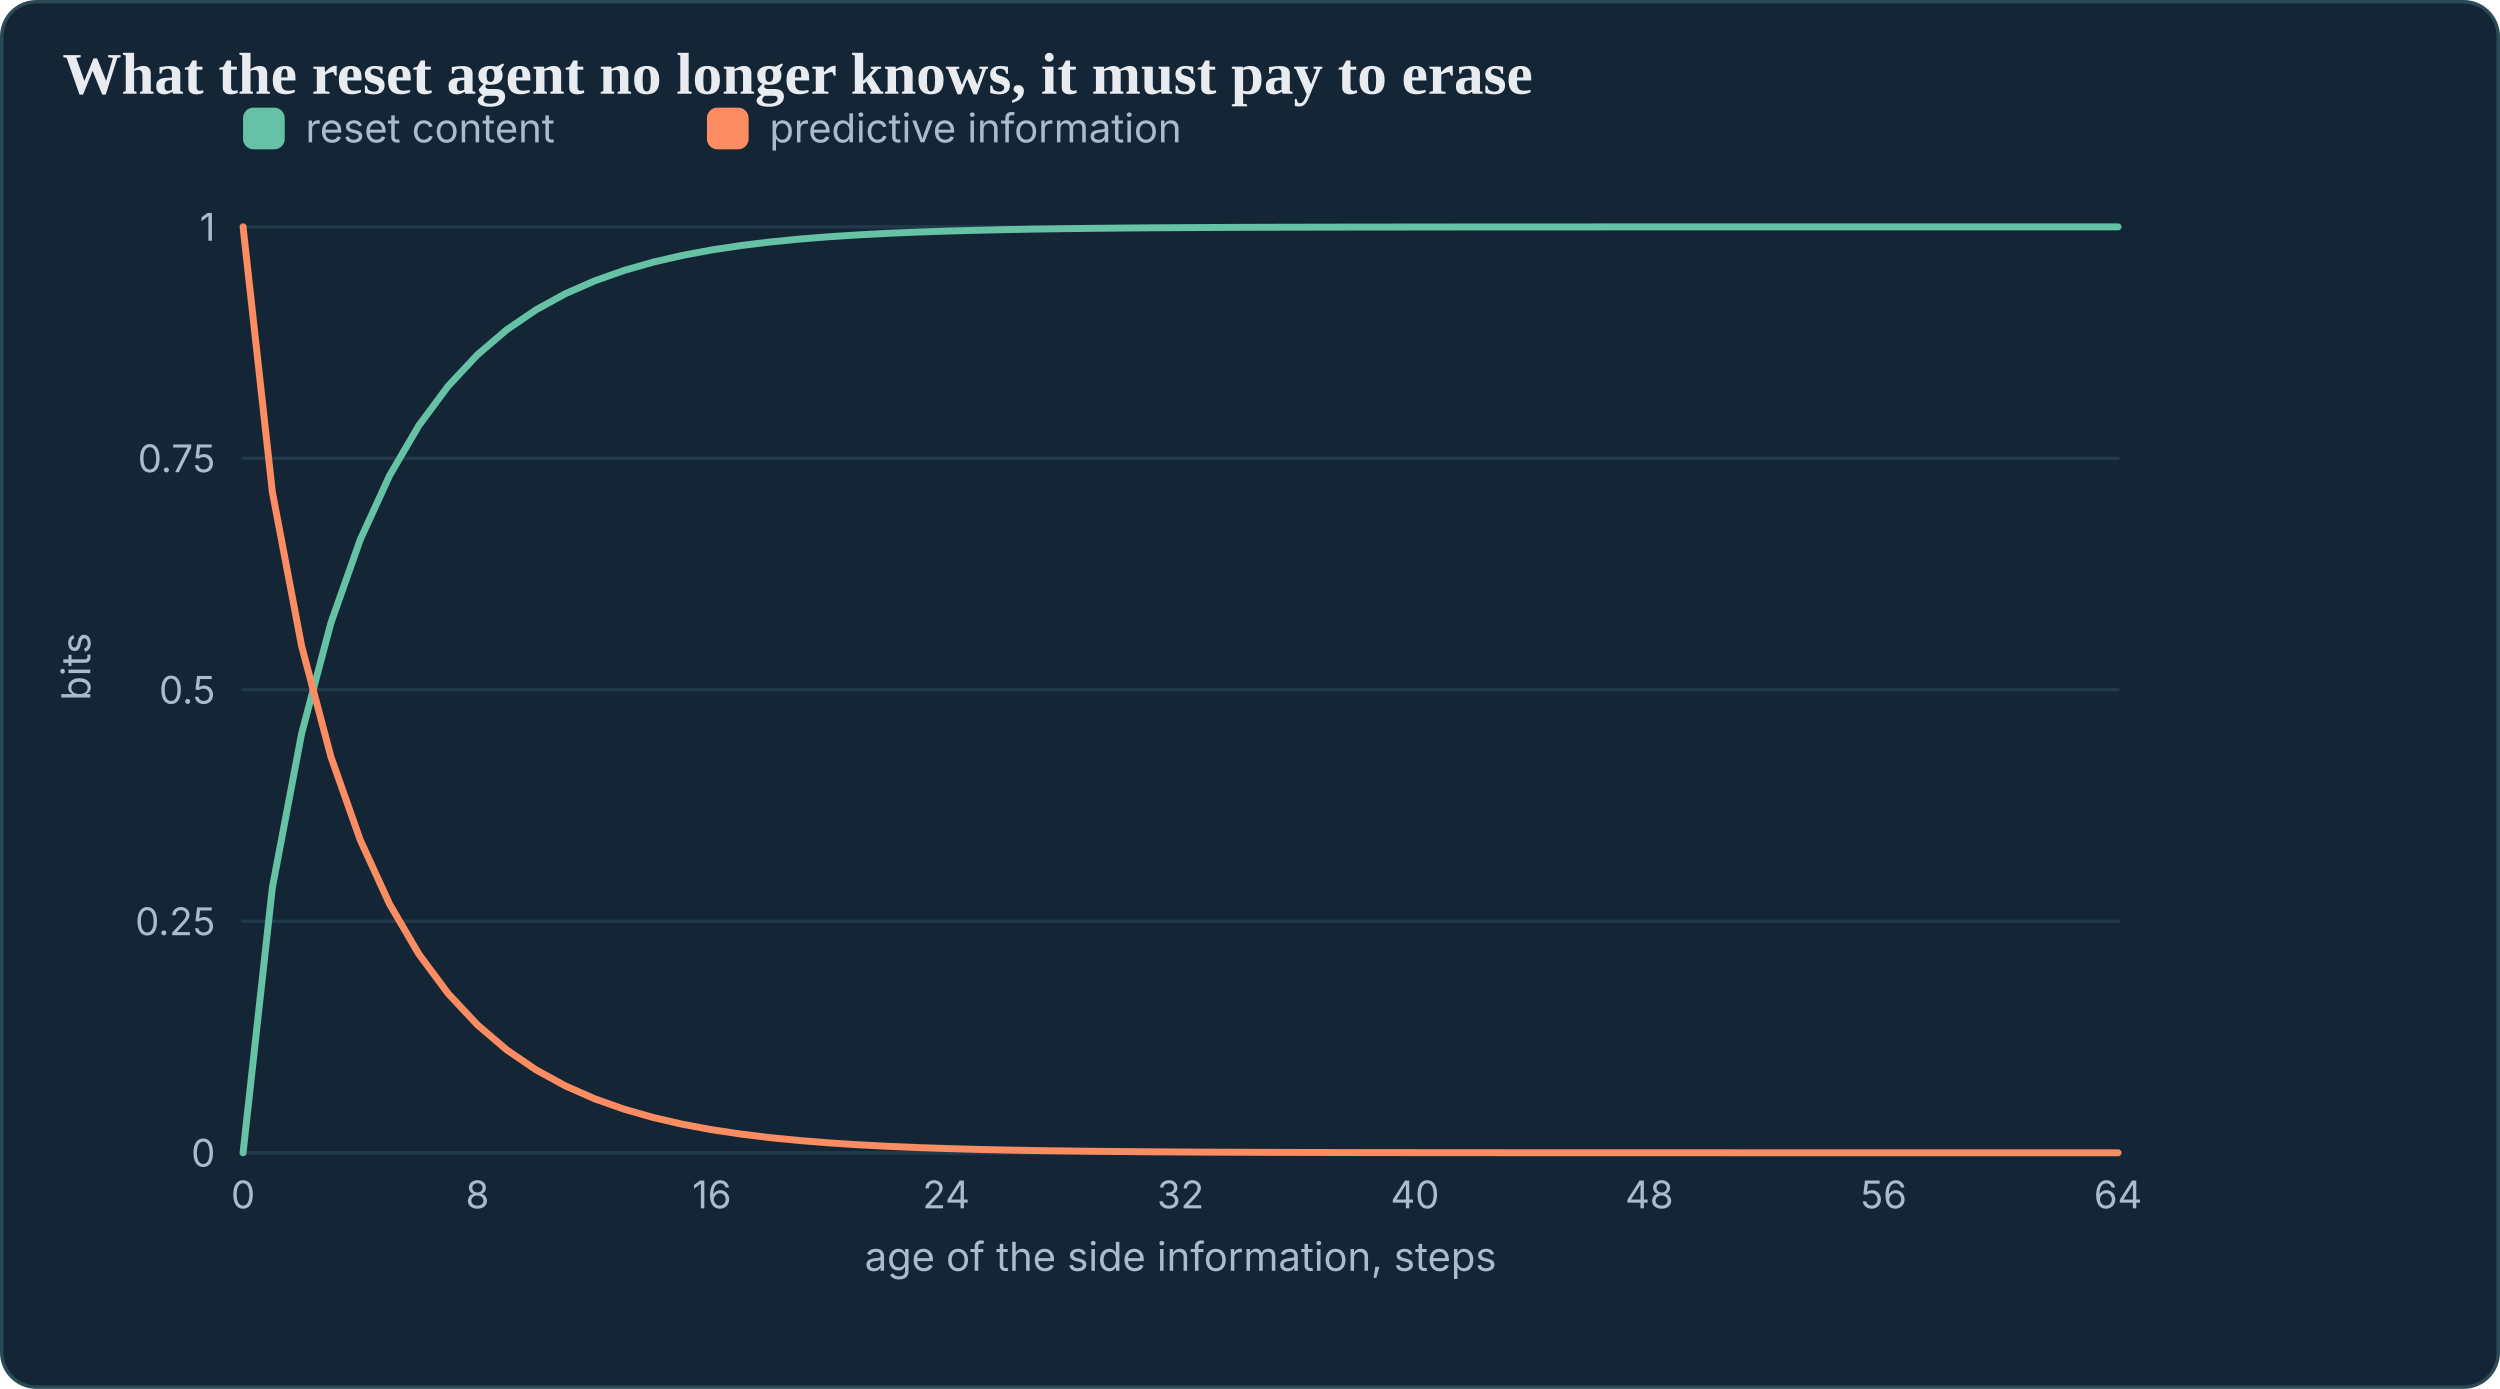
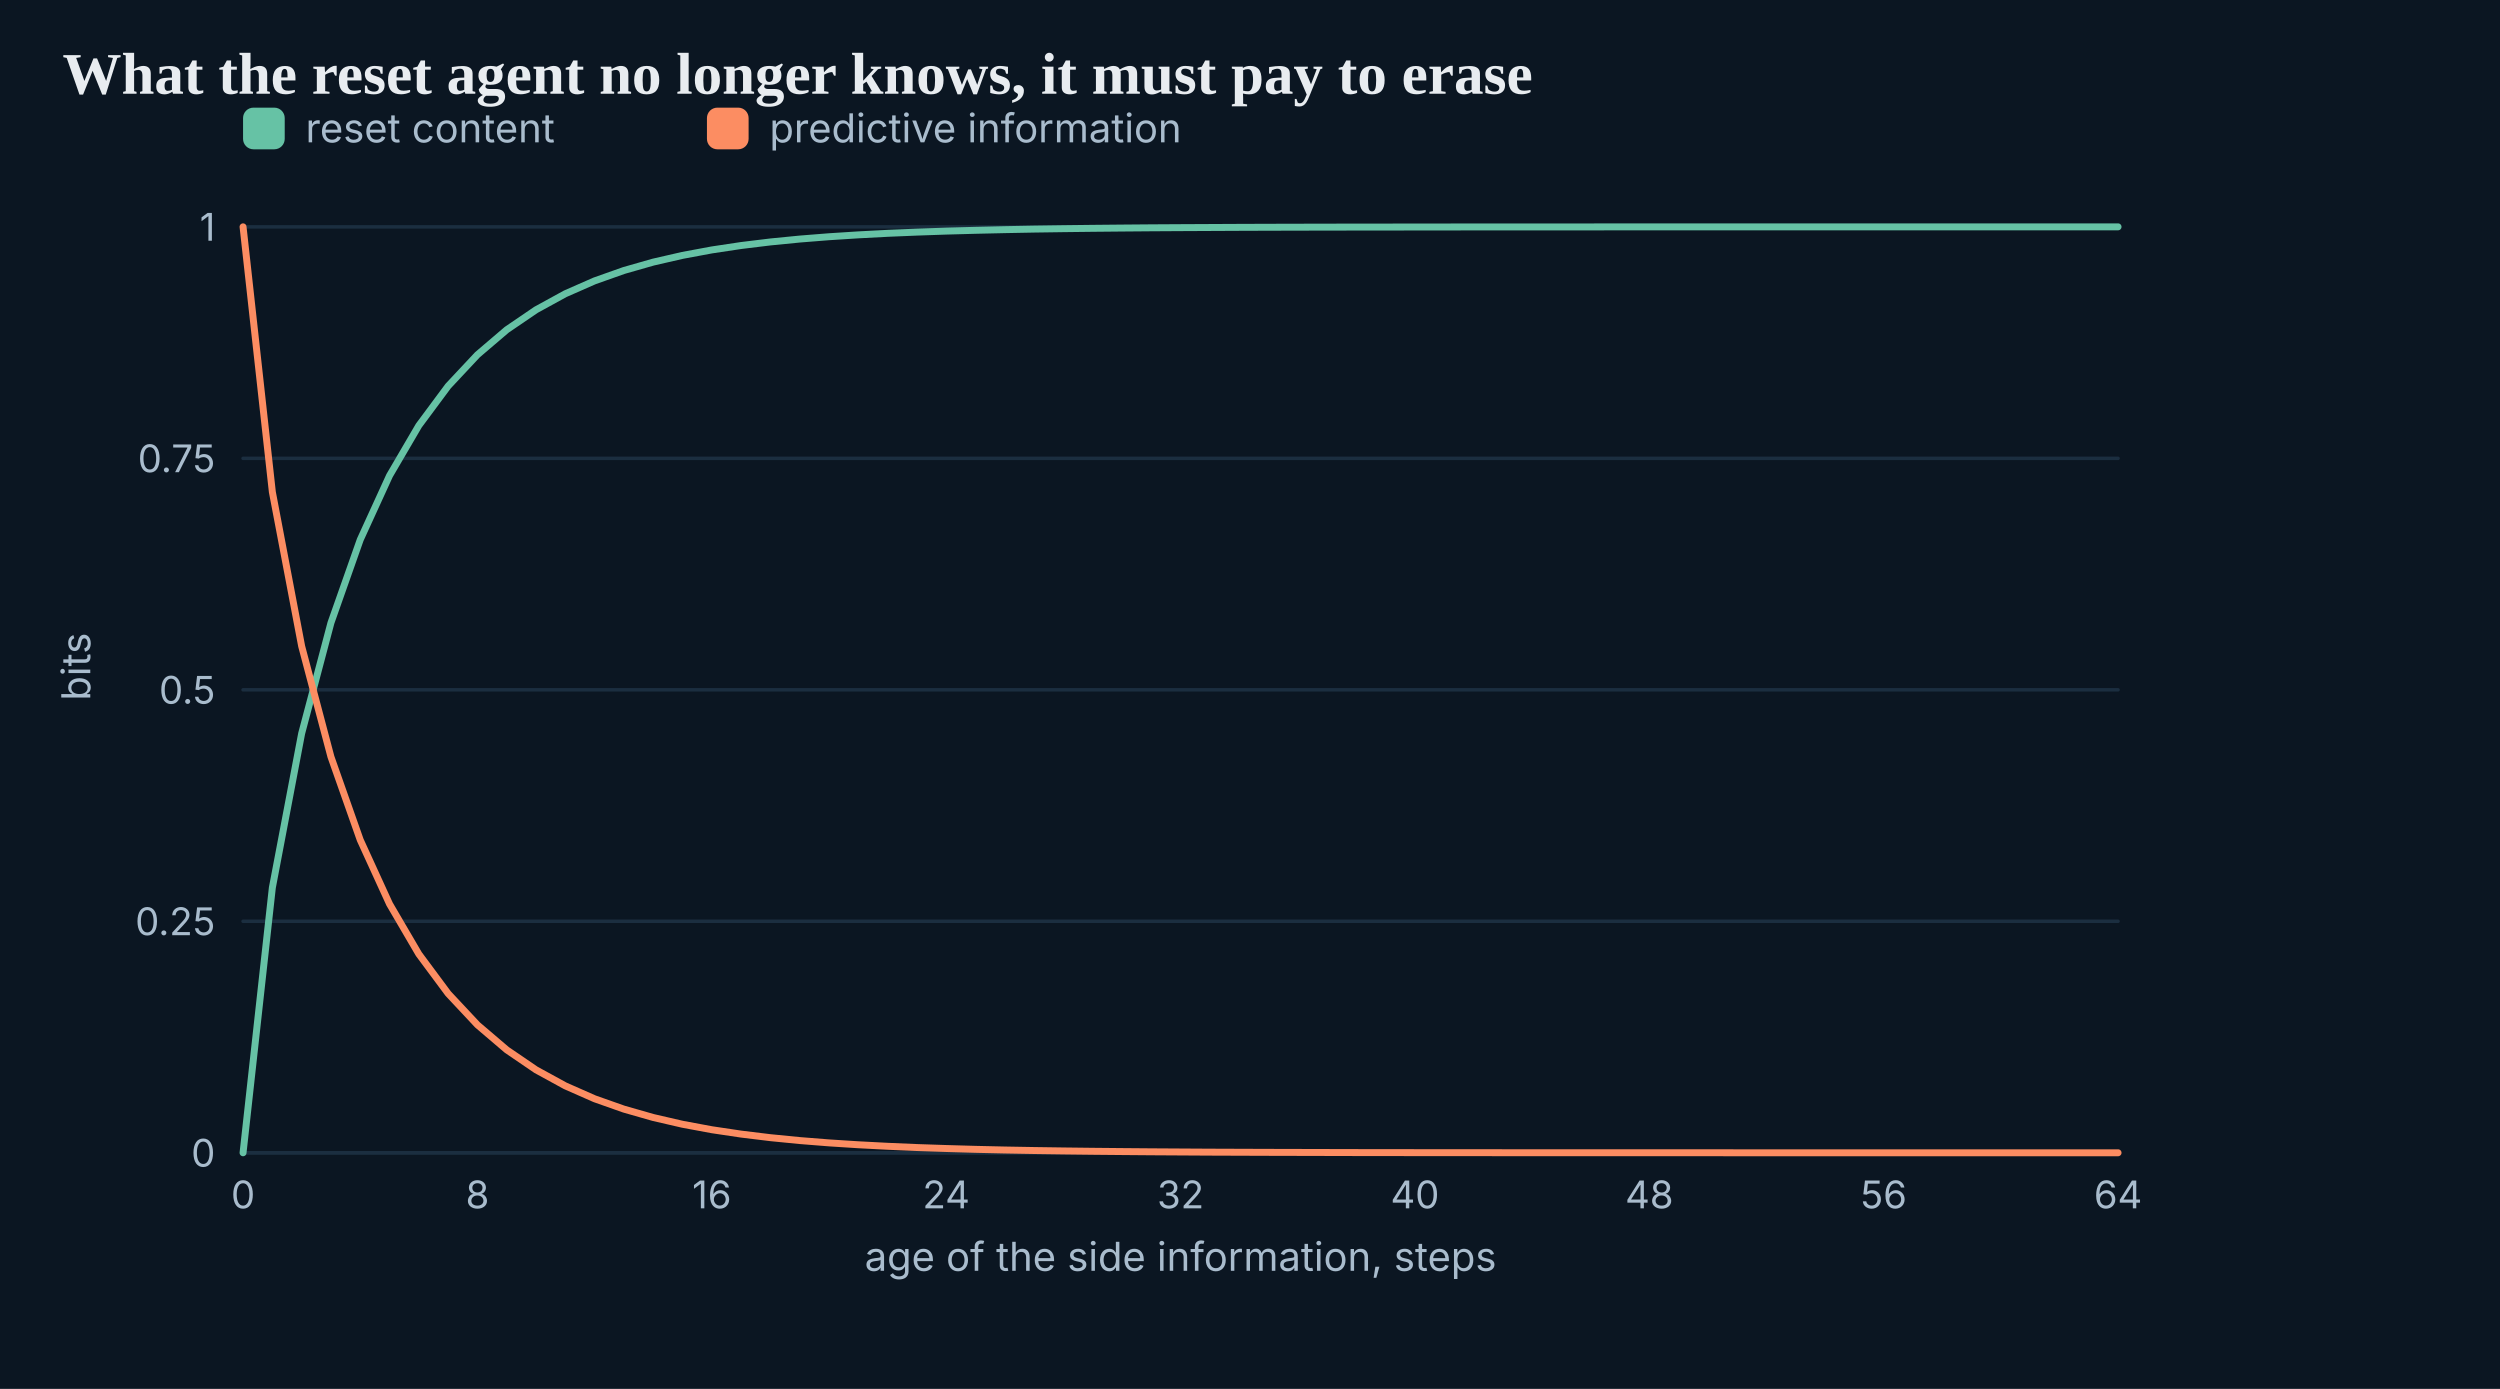
<svg xmlns="http://www.w3.org/2000/svg" width="720" height="400" viewBox="0 0 720 400" role="img" aria-label="What the reset agent no longer knows, it must pay to erase">
-   <rect x="0.5" y="0.5" width="719" height="399" rx="10" fill="#142536" stroke="#2a4a56" stroke-width="1" />
+   <rect width="100%" height="100%" fill="#0b1622" />
  <text x="18" y="27" font-family="'Crimson Pro', Georgia, 'Times New Roman', serif" font-size="17" font-weight="600" fill="#e8ecf0">What the reset agent no longer knows, it must pay to erase</text>
-   <line x1="70.00" y1="332.00" x2="610.00" y2="332.00" stroke="#22384b" stroke-width="1" stroke-linecap="round" stroke-opacity="1.0" />
+   <line x1="70.00" y1="332.00" x2="610.00" y2="332.00" stroke="#1b2e40" stroke-width="1" stroke-linecap="round" stroke-opacity="1.0" />
  <text x="62.00" y="336.00" font-family="Inter, -apple-system, 'Segoe UI', Helvetica, Arial, sans-serif" font-size="11" fill="#a9bccd" text-anchor="end" font-weight="normal">0</text>
-   <line x1="70.00" y1="265.33" x2="610.00" y2="265.33" stroke="#22384b" stroke-width="1" stroke-linecap="round" stroke-opacity="1.0" />
+   <line x1="70.00" y1="265.33" x2="610.00" y2="265.33" stroke="#1b2e40" stroke-width="1" stroke-linecap="round" stroke-opacity="1.0" />
  <text x="62.00" y="269.33" font-family="Inter, -apple-system, 'Segoe UI', Helvetica, Arial, sans-serif" font-size="11" fill="#a9bccd" text-anchor="end" font-weight="normal">0.25</text>
-   <line x1="70.00" y1="198.67" x2="610.00" y2="198.67" stroke="#22384b" stroke-width="1" stroke-linecap="round" stroke-opacity="1.0" />
+   <line x1="70.00" y1="198.67" x2="610.00" y2="198.67" stroke="#1b2e40" stroke-width="1" stroke-linecap="round" stroke-opacity="1.0" />
  <text x="62.00" y="202.67" font-family="Inter, -apple-system, 'Segoe UI', Helvetica, Arial, sans-serif" font-size="11" fill="#a9bccd" text-anchor="end" font-weight="normal">0.5</text>
-   <line x1="70.00" y1="132.00" x2="610.00" y2="132.00" stroke="#22384b" stroke-width="1" stroke-linecap="round" stroke-opacity="1.0" />
+   <line x1="70.00" y1="132.00" x2="610.00" y2="132.00" stroke="#1b2e40" stroke-width="1" stroke-linecap="round" stroke-opacity="1.0" />
  <text x="62.00" y="136.00" font-family="Inter, -apple-system, 'Segoe UI', Helvetica, Arial, sans-serif" font-size="11" fill="#a9bccd" text-anchor="end" font-weight="normal">0.75</text>
-   <line x1="70.00" y1="65.33" x2="610.00" y2="65.33" stroke="#22384b" stroke-width="1" stroke-linecap="round" stroke-opacity="1.0" />
+   <line x1="70.00" y1="65.33" x2="610.00" y2="65.33" stroke="#1b2e40" stroke-width="1" stroke-linecap="round" stroke-opacity="1.0" />
  <text x="62.00" y="69.33" font-family="Inter, -apple-system, 'Segoe UI', Helvetica, Arial, sans-serif" font-size="11" fill="#a9bccd" text-anchor="end" font-weight="normal">1</text>
  <text x="70.00" y="348.00" font-family="Inter, -apple-system, 'Segoe UI', Helvetica, Arial, sans-serif" font-size="11" fill="#a9bccd" text-anchor="middle" font-weight="normal">0</text>
  <text x="137.50" y="348.00" font-family="Inter, -apple-system, 'Segoe UI', Helvetica, Arial, sans-serif" font-size="11" fill="#a9bccd" text-anchor="middle" font-weight="normal">8</text>
  <text x="205.00" y="348.00" font-family="Inter, -apple-system, 'Segoe UI', Helvetica, Arial, sans-serif" font-size="11" fill="#a9bccd" text-anchor="middle" font-weight="normal">16</text>
  <text x="272.50" y="348.00" font-family="Inter, -apple-system, 'Segoe UI', Helvetica, Arial, sans-serif" font-size="11" fill="#a9bccd" text-anchor="middle" font-weight="normal">24</text>
  <text x="340.00" y="348.00" font-family="Inter, -apple-system, 'Segoe UI', Helvetica, Arial, sans-serif" font-size="11" fill="#a9bccd" text-anchor="middle" font-weight="normal">32</text>
  <text x="407.50" y="348.00" font-family="Inter, -apple-system, 'Segoe UI', Helvetica, Arial, sans-serif" font-size="11" fill="#a9bccd" text-anchor="middle" font-weight="normal">40</text>
  <text x="475.00" y="348.00" font-family="Inter, -apple-system, 'Segoe UI', Helvetica, Arial, sans-serif" font-size="11" fill="#a9bccd" text-anchor="middle" font-weight="normal">48</text>
  <text x="542.50" y="348.00" font-family="Inter, -apple-system, 'Segoe UI', Helvetica, Arial, sans-serif" font-size="11" fill="#a9bccd" text-anchor="middle" font-weight="normal">56</text>
  <text x="610.00" y="348.00" font-family="Inter, -apple-system, 'Segoe UI', Helvetica, Arial, sans-serif" font-size="11" fill="#a9bccd" text-anchor="middle" font-weight="normal">64</text>
-   <line x1="70.00" y1="332.00" x2="610.00" y2="332.00" stroke="#22384b" stroke-width="1" stroke-linecap="round" stroke-opacity="1.0" />
+   <line x1="70.00" y1="332.00" x2="610.00" y2="332.00" stroke="#1b2e40" stroke-width="1" stroke-linecap="round" stroke-opacity="1.0" />
  <text x="340.00" y="366.00" font-family="Inter, -apple-system, 'Segoe UI', Helvetica, Arial, sans-serif" font-size="11.5" fill="#a9bccd" text-anchor="middle" font-weight="normal">age of the side information, steps</text>
  <text x="26.00" y="192.00" font-family="Inter, -apple-system, 'Segoe UI', Helvetica, Arial, sans-serif" font-size="11.5" fill="#a9bccd" text-anchor="middle" font-weight="normal" transform="rotate(-90 26.00 192.00)">bits</text>
  <polyline points="70.00,332.00 78.44,255.63 86.88,211.22 95.31,179.38 103.75,155.43 112.19,136.98 120.62,122.56 129.06,111.19 137.50,102.17 145.94,94.97 154.38,89.22 162.81,84.60 171.25,80.89 179.69,77.90 188.12,75.49 196.56,73.55 205.00,71.98 213.44,70.71 221.88,69.68 230.31,68.85 238.75,68.18 247.19,67.64 255.62,67.20 264.06,66.85 272.50,66.56 280.94,66.33 289.38,66.14 297.81,65.98 306.25,65.86 314.69,65.76 323.12,65.68 331.56,65.61 340.00,65.56 348.44,65.52 356.88,65.48 365.31,65.45 373.75,65.43 382.19,65.41 390.62,65.40 399.06,65.39 407.50,65.38 415.94,65.37 424.38,65.36 432.81,65.36 441.25,65.35 449.69,65.35 458.12,65.35 466.56,65.34 475.00,65.34 483.44,65.34 491.88,65.34 500.31,65.34 508.75,65.34 517.19,65.34 525.62,65.34 534.06,65.34 542.50,65.33 550.94,65.33 559.38,65.33 567.81,65.33 576.25,65.33 584.69,65.33 593.12,65.33 601.56,65.33 610.00,65.33" fill="none" stroke="#66c2a5" stroke-width="2" stroke-linejoin="round" stroke-linecap="round" />
  <polyline points="70.00,65.33 78.44,141.71 86.88,186.12 95.31,217.96 103.75,241.91 112.19,260.36 120.62,274.77 129.06,286.14 137.50,295.16 145.94,302.36 154.38,308.12 162.81,312.73 171.25,316.45 179.69,319.43 188.12,321.84 196.56,323.79 205.00,325.36 213.44,326.62 221.88,327.65 230.31,328.48 238.75,329.15 247.19,329.69 255.62,330.13 264.06,330.49 272.50,330.77 280.94,331.01 289.38,331.20 297.81,331.35 306.25,331.47 314.69,331.57 323.12,331.65 331.56,331.72 340.00,331.77 348.44,331.82 356.88,331.85 365.31,331.88 373.75,331.90 382.19,331.92 390.62,331.94 399.06,331.95 407.50,331.96 415.94,331.97 424.38,331.97 432.81,331.98 441.25,331.98 449.69,331.99 458.12,331.99 466.56,331.99 475.00,331.99 483.44,331.99 491.88,331.99 500.31,332.00 508.75,332.00 517.19,332.00 525.62,332.00 534.06,332.00 542.50,332.00 550.94,332.00 559.38,332.00 567.81,332.00 576.25,332.00 584.69,332.00 593.12,332.00 601.56,332.00 610.00,332.00" fill="none" stroke="#fc8d62" stroke-width="2" stroke-linejoin="round" stroke-linecap="round" />
  <rect x="70.00" y="31.00" width="12" height="12" rx="3" fill="#66c2a5" />
  <text x="88.00" y="41.00" font-family="Inter, -apple-system, 'Segoe UI', Helvetica, Arial, sans-serif" font-size="11.5" fill="#a9bccd" text-anchor="start" font-weight="normal">reset content</text>
  <rect x="203.60" y="31.00" width="12" height="12" rx="3" fill="#fc8d62" />
  <text x="221.60" y="41.00" font-family="Inter, -apple-system, 'Segoe UI', Helvetica, Arial, sans-serif" font-size="11.5" fill="#a9bccd" text-anchor="start" font-weight="normal">predictive information</text>
</svg>
